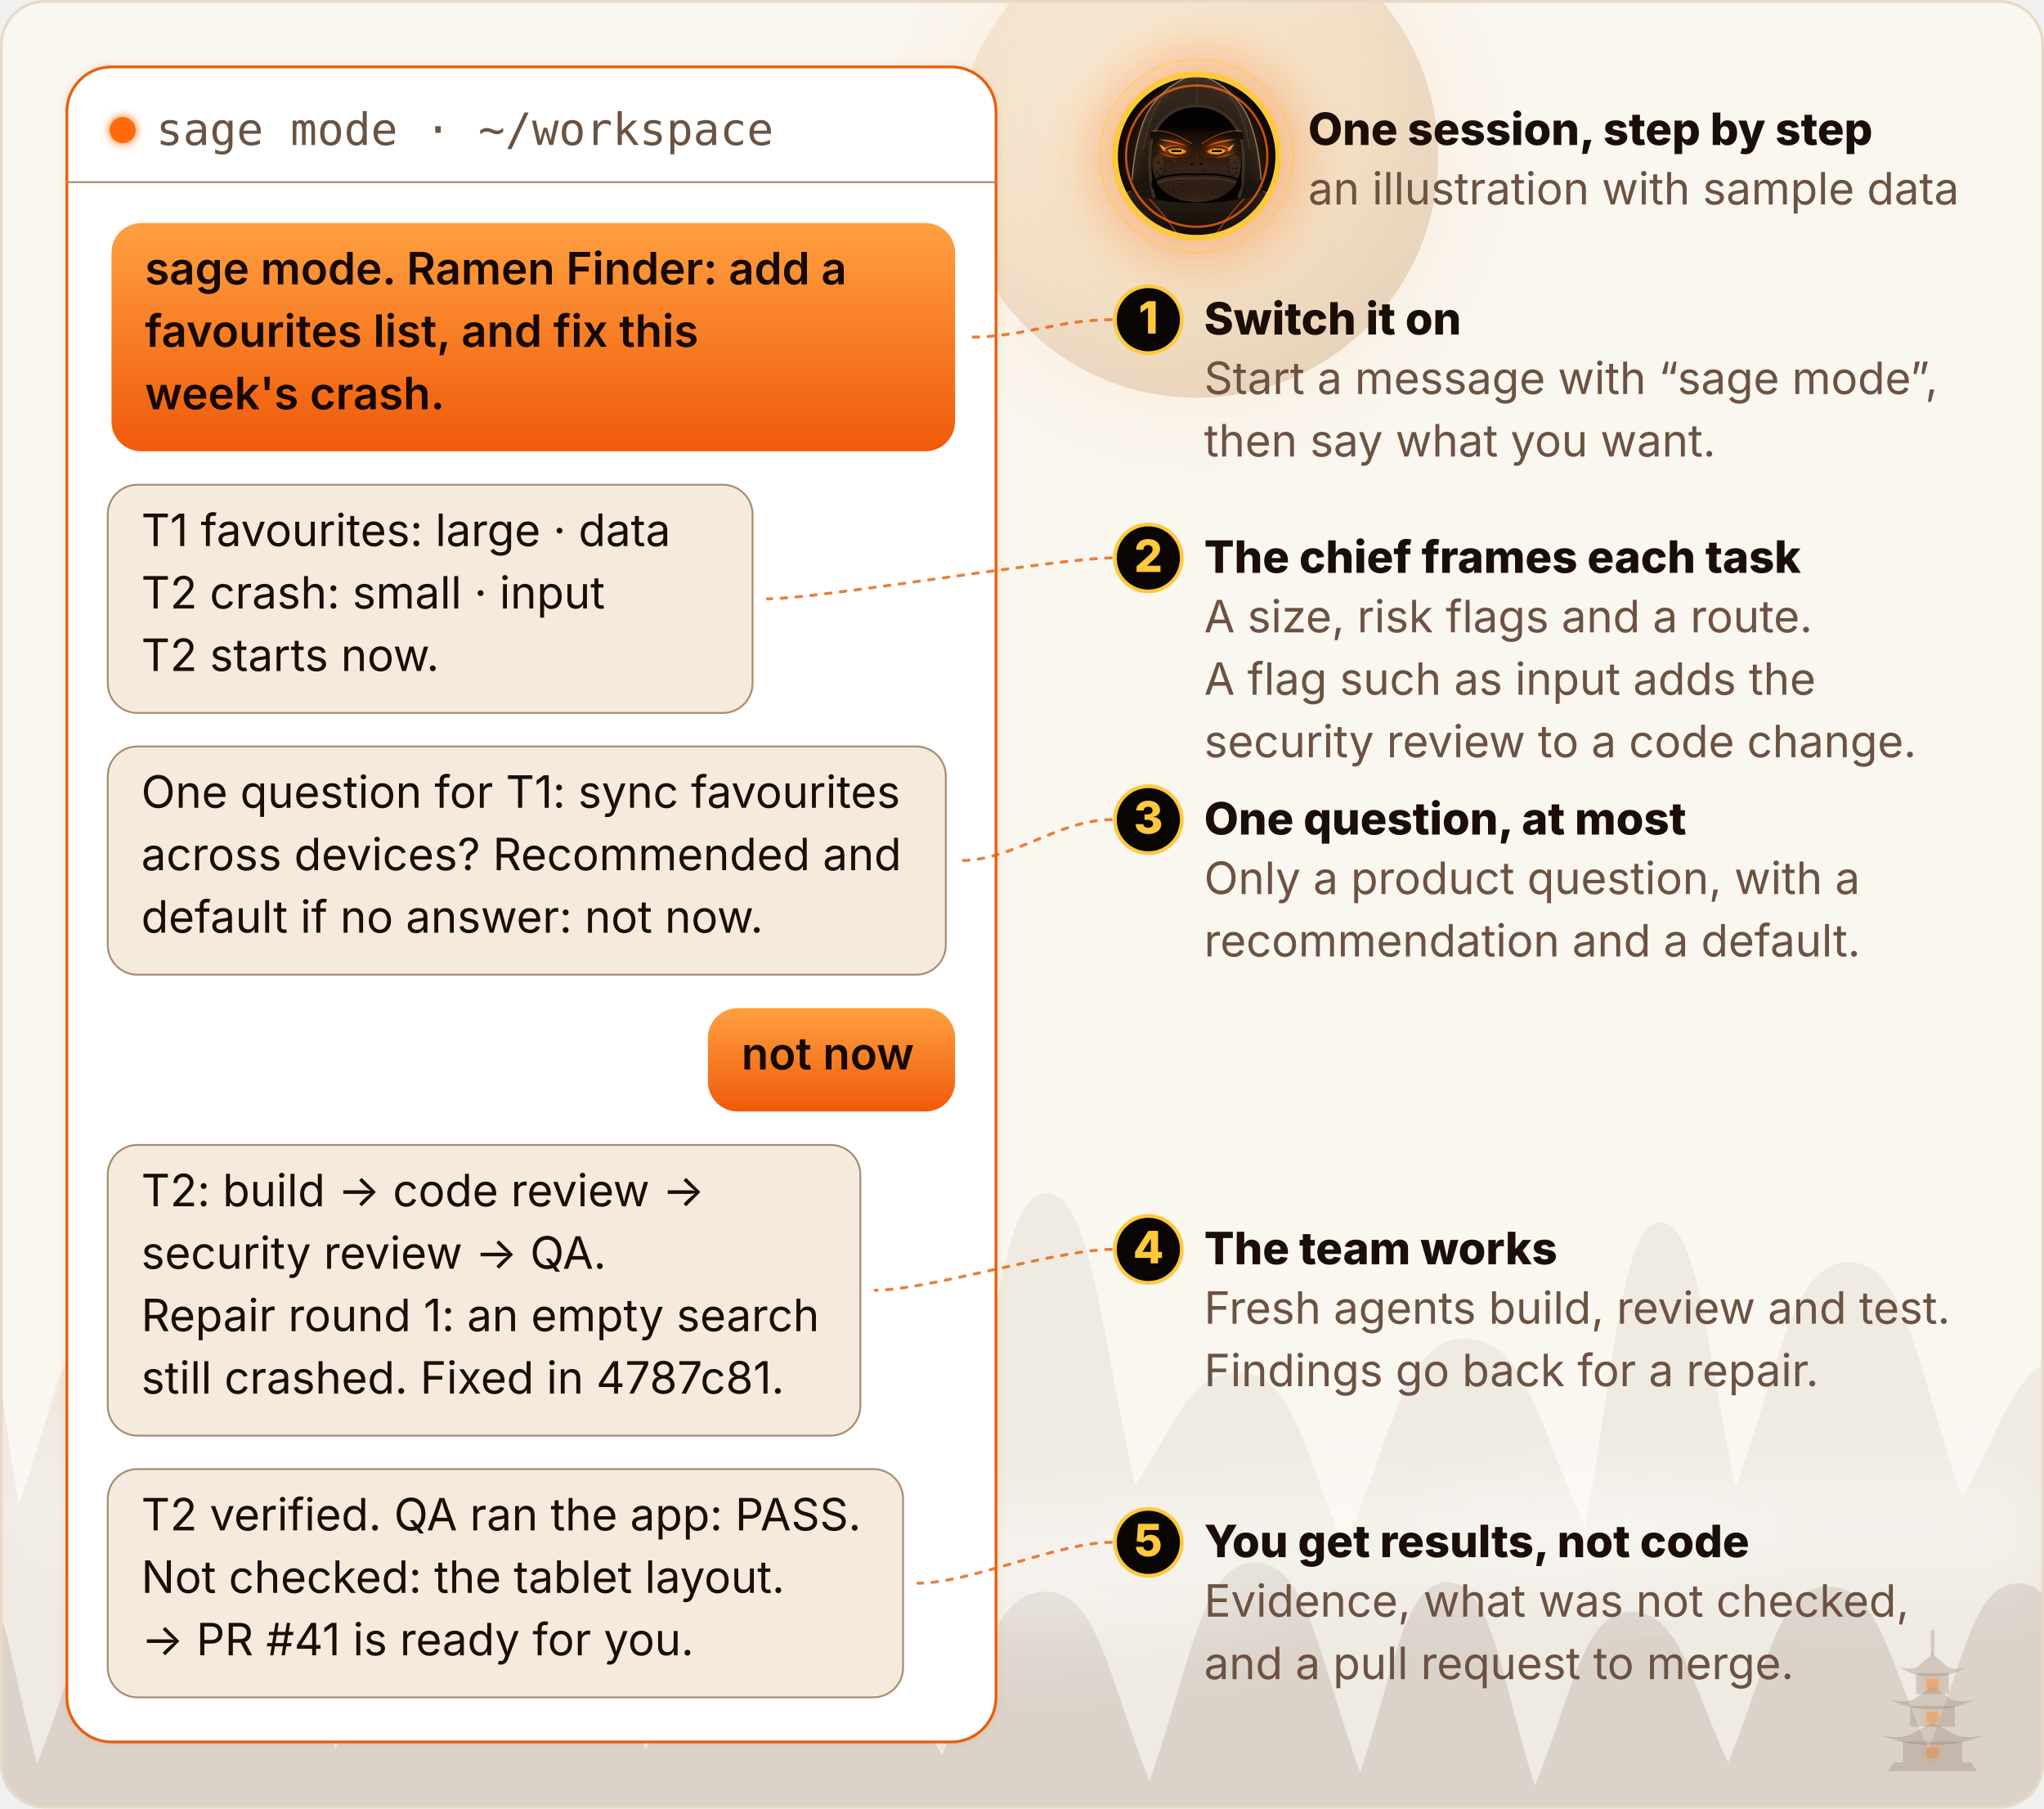
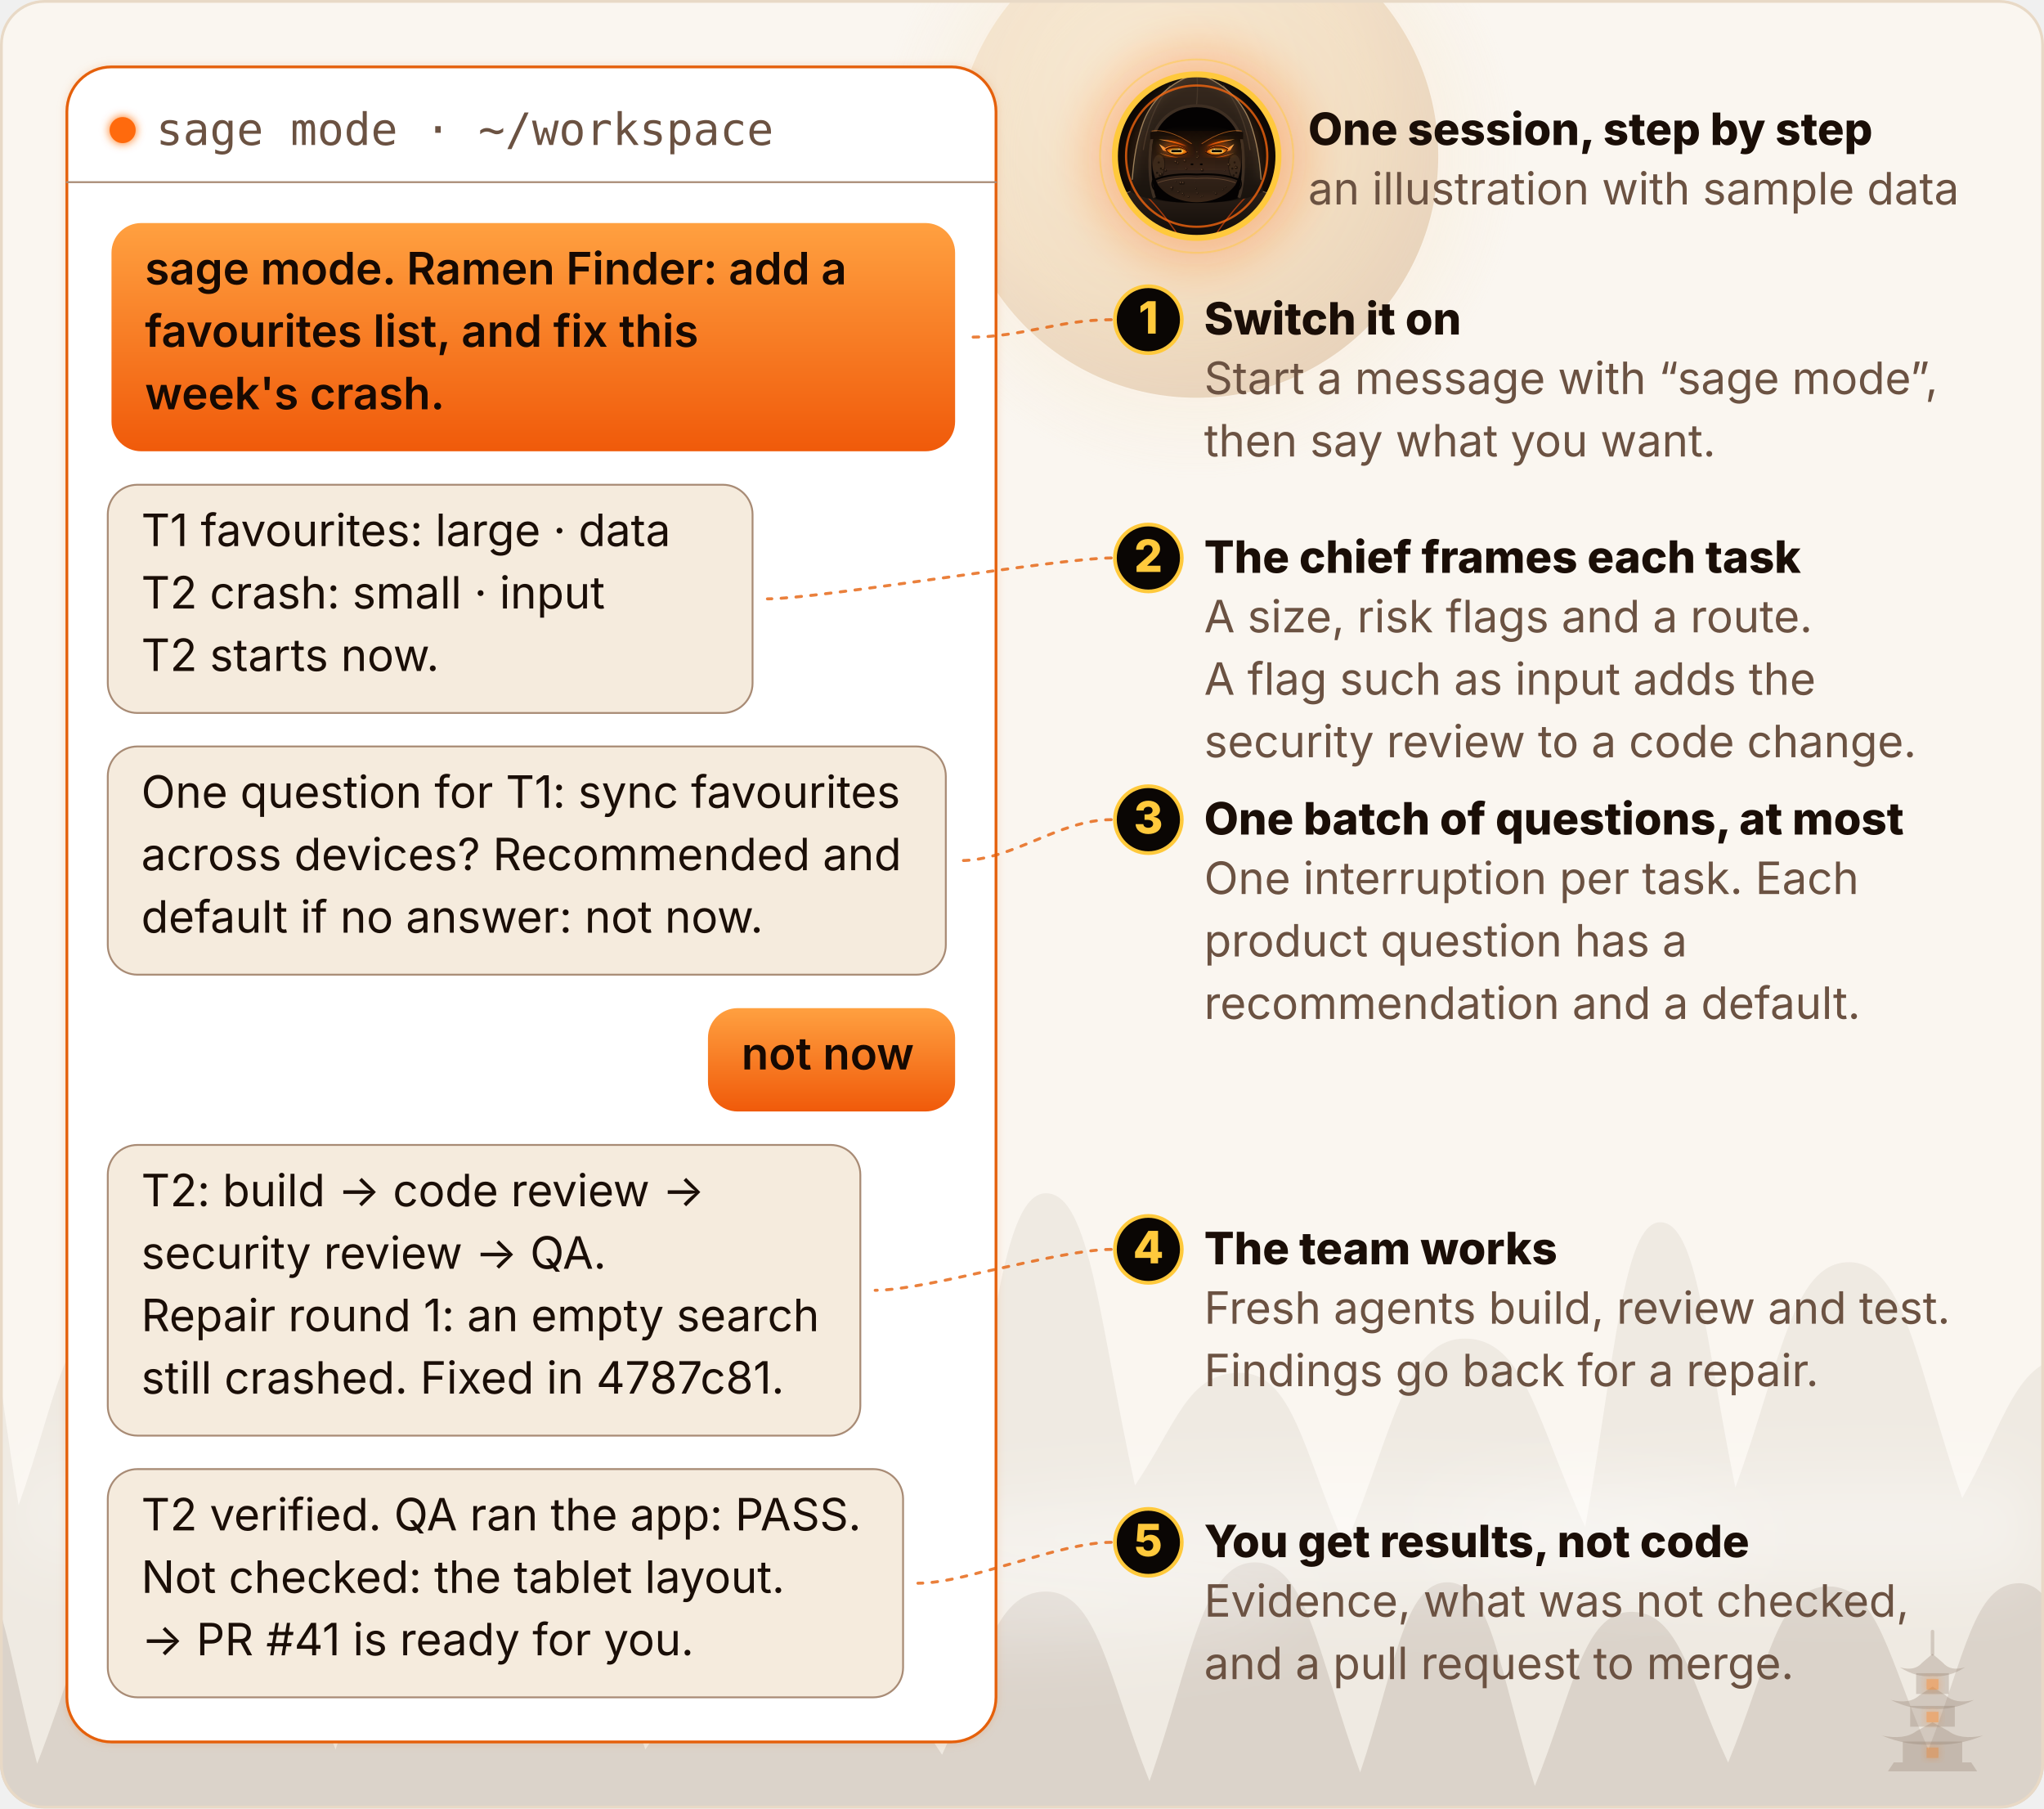
- <svg xmlns="http://www.w3.org/2000/svg" viewBox="0 0 1100 973" width="1100" height="973" role="img" aria-label="Learn sage in 5 minutes: an illustrative sage mode session about a made-up app, Ramen Finder, with numbered notes. You: sage mode. Ramen Finder: add a favourites list, and fix this week's crash. The chief frames T1, favourites, large, with the data flag, and T2, the crash, small, with the input flag, and starts T2. It asks one question for T1: sync favourites across devices? Recommended, and the default if you don't answer: not now. You answer: not now. T2 goes through build, code review, security review and QA; repair round 1 fixes an empty search that still crashed. T2 is verified: QA ran the app and passed. Not checked: the tablet layout. Pull request 41 is ready for you. The notes: 1, switch it on: start a message with sage mode. 2, the chief frames each task. 3, one product question at most. 4, the team works. 5, you get results, not code.">
+ <svg xmlns="http://www.w3.org/2000/svg" viewBox="0 0 1100 973" width="1100" height="973" role="img" aria-label="Learn sage in 5 minutes: an illustrative sage mode session about a made-up app, Ramen Finder, with numbered notes. You: sage mode. Ramen Finder: add a favourites list, and fix this week's crash. The chief frames T1, favourites, large, with the data flag, and T2, the crash, small, with the input flag, and starts T2. It asks one question for T1: sync favourites across devices? Recommended, and the default if you don't answer: not now. You answer: not now. T2 goes through build, code review, security review and QA; repair round 1 fixes an empty search that still crashed. T2 is verified: QA ran the app and passed. Not checked: the tablet layout. Pull request 41 is ready for you. The notes: 1, switch it on: start a message with sage mode. 2, the chief frames each task. 3, one batch of product questions at most, in one interruption per task. 4, the team works. 5, you get results, not code.">
  <style>.pulse{animation:pulse 5s ease-in-out infinite}@keyframes pulse{50%{opacity:.55}}@media (prefers-reduced-motion:reduce){.pulse{animation:none}}</style>
  <defs>
    <linearGradient id="walkthrough-l-sky" x1="0" y1="0" x2="0" y2="1">
      <stop offset="0" stop-color="#080605" />
      <stop offset="0.45" stop-color="#1B120C" />
      <stop offset="0.72" stop-color="#22160E" />
      <stop offset="1" stop-color="#0A0706" />
    </linearGradient>
    <radialGradient id="walkthrough-l-haze">
      <stop offset="0" stop-color="#FF8A2A" stop-opacity="0.6" />
      <stop offset="0.5" stop-color="#FF6A0F" stop-opacity="0.2" />
      <stop offset="1" stop-color="#FF6A0F" stop-opacity="0" />
    </radialGradient>
    <radialGradient id="walkthrough-l-moonglow">
      <stop offset="0.55" stop-color="#F2CD96" stop-opacity="0.5" />
      <stop offset="1" stop-color="#F2CD96" stop-opacity="0" />
    </radialGradient>
    <radialGradient id="walkthrough-l-moon" cx="0.4" cy="0.36" r="0.72">
      <stop offset="0" stop-color="#F8E7C6" />
      <stop offset="0.6" stop-color="#E4BC88" />
      <stop offset="1" stop-color="#B8844F" />
    </radialGradient>
    <radialGradient id="walkthrough-l-iris" cx="0.51" cy="0.52" r="0.56">
      <stop offset="0" stop-color="#FFF4C2" />
      <stop offset="0.16" stop-color="#FFD54A" />
      <stop offset="0.4" stop-color="#FDB022" />
      <stop offset="0.66" stop-color="#EE7A0C" />
      <stop offset="0.86" stop-color="#A83E08" />
      <stop offset="1" stop-color="#4A1803" />
    </radialGradient>
    <linearGradient id="walkthrough-l-lid" x1="0" y1="0.34" x2="0" y2="0.96">
      <stop offset="0" stop-color="#000" stop-opacity="0.85" />
      <stop offset="1" stop-color="#000" stop-opacity="0" />
    </linearGradient>
    <linearGradient id="walkthrough-l-markR" x1="0" y1="0.5" x2="1" y2="0.3">
      <stop offset="0" stop-color="#B83A0A" />
      <stop offset="0.55" stop-color="#FF6A0F" />
      <stop offset="1" stop-color="#FFB050" />
    </linearGradient>
    <linearGradient id="walkthrough-l-markL" x1="1" y1="0.5" x2="0" y2="0.3">
      <stop offset="0" stop-color="#B83A0A" />
      <stop offset="0.55" stop-color="#FF6A0F" />
      <stop offset="1" stop-color="#FFB050" />
    </linearGradient>
    <linearGradient id="walkthrough-l-skin" x1="0" y1="0" x2="0" y2="1">
      <stop offset="0" stop-color="#040202" />
      <stop offset="0.32" stop-color="#1A110B" />
      <stop offset="0.6" stop-color="#33231A" />
      <stop offset="0.86" stop-color="#2C1E14" />
      <stop offset="1" stop-color="#3A2618" />
    </linearGradient>
    <linearGradient id="walkthrough-l-robe" x1="0" y1="0" x2="0" y2="1">
      <stop offset="0" stop-color="#2B2018" />
      <stop offset="1" stop-color="#100B08" />
    </linearGradient>
    <linearGradient id="walkthrough-l-bust" x1="0" y1="0" x2="0" y2="1">
      <stop offset="0" stop-color="#2B2018" />
      <stop offset="1" stop-color="#0A0604" />
    </linearGradient>
    <linearGradient id="walkthrough-l-hood" x1="0" y1="0" x2="0" y2="1">
      <stop offset="0" stop-color="#382A1F" />
      <stop offset="1" stop-color="#18120D" />
    </linearGradient>
    <linearGradient id="walkthrough-l-rock" x1="0" y1="0" x2="0" y2="1">
      <stop offset="0" stop-color="#33271D" />
      <stop offset="1" stop-color="#0D0907" />
    </linearGradient>
    <radialGradient id="walkthrough-l-disc" cx="0.5" cy="0.42" r="0.62">
      <stop offset="0" stop-color="#3B2B1E" />
      <stop offset="1" stop-color="#100B08" />
    </radialGradient>
    <radialGradient id="walkthrough-l-orb" cx="0.4" cy="0.38" r="0.65">
      <stop offset="0" stop-color="#FFF6D0" />
      <stop offset="0.45" stop-color="#FFC93C" />
      <stop offset="1" stop-color="#FF6A0F" />
    </radialGradient>
    <linearGradient id="walkthrough-l-fall" x1="0" y1="0" x2="0" y2="1">
      <stop offset="0" stop-color="#F4E6CC" stop-opacity="0.95" />
      <stop offset="1" stop-color="#F4E6CC" stop-opacity="0" />
    </linearGradient>
    <linearGradient id="walkthrough-l-word" x1="0" y1="0" x2="0" y2="1">
      <stop offset="0.2" stop-color="#FFF8EC" />
      <stop offset="0.5" stop-color="#FFD27A" />
      <stop offset="0.72" stop-color="#FF8A2A" />
      <stop offset="0.9" stop-color="#E2470A" />
    </linearGradient>
    <linearGradient id="walkthrough-l-chief" x1="0" y1="0" x2="0" y2="1">
      <stop offset="0" stop-color="#FFA040" />
      <stop offset="1" stop-color="#F05A0A" />
    </linearGradient>
    <filter id="walkthrough-l-wordglow" x="-10%" y="-20%" width="120%" height="140%">
      <feGaussianBlur in="SourceAlpha" stdDeviation="10" result="b" />
      <feFlood flood-color="#FF6A0F" flood-opacity="0.7" />
      <feComposite in2="b" operator="in" result="g" />
      <feMerge>
        <feMergeNode in="g" />
        <feMergeNode in="SourceGraphic" />
      </feMerge>
    </filter>
    <filter id="walkthrough-l-glow" x="-50%" y="-50%" width="200%" height="200%">
      <feGaussianBlur in="SourceGraphic" stdDeviation="2.6" result="b" />
      <feMerge>
        <feMergeNode in="b" />
        <feMergeNode in="SourceGraphic" />
      </feMerge>
    </filter>
    <filter id="walkthrough-l-blur" x="-50%" y="-50%" width="200%" height="200%">
      <feGaussianBlur stdDeviation="14" />
    </filter>
    <filter id="walkthrough-l-mist" x="-30%" y="-200%" width="160%" height="500%">
      <feGaussianBlur stdDeviation="20" />
    </filter>
    <marker id="walkthrough-l-hot" viewBox="0 0 12 12" refX="10" refY="6" markerWidth="9" markerHeight="9" markerUnits="userSpaceOnUse" orient="auto-start-reverse">
      <path d="M0 0 L12 6 L0 12 L3 6 z" fill="#E5600B" />
    </marker>
    <marker id="walkthrough-l-muted" viewBox="0 0 12 12" refX="10" refY="6" markerWidth="9" markerHeight="9" markerUnits="userSpaceOnUse" orient="auto-start-reverse">
      <path d="M0 0 L12 6 L0 12 L3 6 z" fill="#A88B75" />
    </marker>
    <marker id="walkthrough-l-bad" viewBox="0 0 12 12" refX="10" refY="6" markerWidth="9" markerHeight="9" markerUnits="userSpaceOnUse" orient="auto-start-reverse">
      <path d="M0 0 L12 6 L0 12 L3 6 z" fill="#C7361F" />
    </marker>
    <marker id="walkthrough-l-loop" viewBox="0 0 12 12" refX="10" refY="6" markerWidth="9" markerHeight="9" markerUnits="userSpaceOnUse" orient="auto-start-reverse">
      <path d="M0 0 L12 6 L0 12 L3 6 z" fill="#B4470C" />
    </marker>
    <clipPath id="walkthrough-l-frame">
      <rect width="1100" height="973" rx="24" />
    </clipPath>
  </defs>
  <g clip-path="url(#walkthrough-l-frame)">
    <rect width="1100" height="973" rx="24" fill="#FAF6F0" />
    <circle cx="644" cy="84" r="174.7" fill="url(#walkthrough-l-moonglow)" opacity="0.4" />
    <circle cx="644" cy="84" r="130" fill="url(#walkthrough-l-moon)" opacity="0.3" />
    <path d="M-60 973 L-60 833 C-46 735.2 -42.5 655.2 -25 655.2 C-7.5 655.2 -4 724.8 10 809.9 C29.9 754.3 34.9 708.8 59.7 708.8 C84.6 708.8 89.6 763.5 109.5 830.4 C132.7 760 138.5 702.4 167.5 702.4 C196.6 702.4 202.4 752 225.6 812.6 C240.8 762.4 244.6 721.3 263.6 721.3 C282.6 721.3 286.4 766.7 301.6 822.1 C324.5 757.8 330.2 705.2 358.8 705.2 C387.3 705.2 393.1 749.3 415.9 803.1 C435.8 756 440.7 717.5 465.5 717.5 C490.3 717.5 495.2 767.6 515 828.7 C534.2 726 539 642 562.9 642 C586.9 642 591.6 712.7 610.8 799.2 C633.4 765.9 639 738.6 667.3 738.6 C695.6 738.6 701.2 780.6 723.8 832 C749.7 770.5 756.1 720.2 788.4 720.2 C820.8 720.2 827.2 765.8 853.1 821.5 C869.2 731.4 873.3 657.6 893.5 657.6 C913.7 657.6 917.7 721.9 933.9 800.3 C958.3 733.7 964.4 679.1 995 679.1 C1025.5 679.1 1031.6 736.2 1056 806 C1079.3 764.4 1085.2 730.3 1114.3 730.3 C1143.4 730.3 1149.2 765.8 1172.5 809.2 L1172.5 973 Z" fill="#8C7867" opacity="0.1" />
    <path d="M1016 953 L1064 953 L1060.8 948.2 L1019.2 948.2 Z" fill="#8C7867" opacity="0.3" />
    <path d="M1024 948.2 L1056 948.2 L1056 937 L1024 937 Z" fill="#8C7867" opacity="0.3" />
    <path d="M1012.8 933.8 Q1025 936.2 1031.3 931.4 L1040 926.6 L1048.7 931.4 Q1055 936.2 1067.2 933.8 Q1053.6 939.4 1040 938.6 Q1026.4 939.4 1012.8 933.8 Z" fill="#8C7867" opacity="0.3" />
    <path d="M1036.8 945.8 L1043.2 945.8 L1043.2 940.2 L1036.8 940.2 Z" fill="#FF8A2A" opacity="0.48" filter="url(#walkthrough-l-glow)" />
    <path d="M1028 929 L1052 929 L1052 917.8 L1028 917.8 Z" fill="#8C7867" opacity="0.3" />
    <path d="M1017.6 914.6 Q1027.7 917 1032.8 912.2 L1040 907.4 L1047.2 912.2 Q1052.3 917 1062.4 914.6 Q1051.2 920.2 1040 919.4 Q1028.8 920.2 1017.6 914.6 Z" fill="#8C7867" opacity="0.3" />
    <path d="M1036.8 926.6 L1043.2 926.6 L1043.2 921 L1036.8 921 Z" fill="#FF8A2A" opacity="0.48" filter="url(#walkthrough-l-glow)" />
    <path d="M1031.2 911.4 L1048.8 911.4 L1048.8 900.2 L1031.2 900.2 Z" fill="#8C7867" opacity="0.3" />
    <path d="M1022.4 897 Q1030.3 899.4 1034.4 894.6 L1040 889.8 L1045.6 894.6 Q1049.7 899.4 1057.6 897 Q1048.8 902.6 1040 901.8 Q1031.2 902.6 1022.4 897 Z" fill="#8C7867" opacity="0.3" />
    <path d="M1036.8 909 L1043.2 909 L1043.2 903.4 L1036.8 903.4 Z" fill="#FF8A2A" opacity="0.48" filter="url(#walkthrough-l-glow)" />
    <path d="M1040 889.8 L1040 877.8" fill="none" stroke="#8C7867" stroke-width="1.9" stroke-linecap="round" opacity="0.3" />
    <path d="M-60 973 L-60 973 C-44 899.8 -40 840 -20 840 C0 840 4 889 20 948.9 C52.2 866.1 60.2 798.3 100.3 798.3 C140.5 798.3 148.5 862.6 180.6 941.2 C213.9 845.8 222.3 767.7 264 767.7 C305.6 767.7 314 845.8 347.3 941.2 C379.3 895.9 387.3 858.9 427.2 858.9 C467.1 858.9 475.1 897.2 507 944.1 C529.4 895.8 534.9 856.3 562.8 856.3 C590.7 856.3 596.3 902.2 618.6 958.3 C641.3 893.6 647 840.6 675.3 840.6 C703.7 840.6 709.3 891.5 732 953.6 C750.8 897.4 755.5 851.3 779 851.3 C802.5 851.3 807.2 900.7 826 960.9 C846.8 909.4 852 867.2 878 867.2 C904 867.2 909.2 903.7 930 948.3 C951.5 896.2 956.9 853.5 983.9 853.5 C1010.8 853.5 1016.2 893 1037.8 941.2 C1057.3 892.1 1062.2 851.8 1086.6 851.8 C1111 851.8 1115.9 903.2 1135.5 966 C1157.8 918.8 1163.4 880.2 1191.2 880.2 C1219.1 880.2 1224.7 912.4 1247 951.6 L1247 973 Z" fill="#8C7867" opacity="0.2" />
    <ellipse cx="140" cy="814" rx="264" ry="26" fill="#FFFFFF" opacity="0.3" filter="url(#walkthrough-l-mist)" />
    <ellipse cx="467.7" cy="861.2" rx="233.9" ry="26" fill="#FFFFFF" opacity="0.3" filter="url(#walkthrough-l-mist)" />
    <ellipse cx="706.8" cy="827.7" rx="236.1" ry="26" fill="#FFFFFF" opacity="0.4" filter="url(#walkthrough-l-mist)" />
    <ellipse cx="1008.7" cy="821.7" rx="238.5" ry="26" fill="#FFFFFF" opacity="0.4" filter="url(#walkthrough-l-mist)" />
    <rect x="36" y="36" width="500" height="901.2" rx="24" fill="#E5600B" opacity="0.25" filter="url(#walkthrough-l-glow)" />
    <rect x="36" y="36" width="500" height="901.2" rx="24" fill="#FFFFFF" stroke="#E5600B" stroke-width="1.5" />
    <circle cx="66" cy="70" r="7" fill="#FF6A0F" filter="url(#walkthrough-l-glow)" />
    <text x="84" y="78" font-family="ui-monospace, SFMono-Regular, Menlo, Consolas, monospace" font-size="24" font-weight="400" fill="#6B5242" text-anchor="start">
      <tspan x="84" dy="0">sage mode · ~/workspace</tspan>
    </text>
    <path d="M36 98 L 536 98" fill="none" stroke="#A88B75" stroke-width="1" stroke-linecap="round" />
    <rect x="60" y="120" width="454" height="122.8" rx="16" fill="url(#walkthrough-l-chief)" />
    <text x="78" y="153" font-family="-apple-system, BlinkMacSystemFont, 'Segoe UI', Inter, Helvetica, Arial, sans-serif" font-size="24" font-weight="600" fill="#160902" text-anchor="start">
      <tspan x="78" dy="0">sage mode. Ramen Finder: add a</tspan>
      <tspan x="78" dy="33.6">favourites list, and fix this</tspan>
      <tspan x="78" dy="33.6">week's crash.</tspan>
    </text>
    <rect x="58" y="260.8" width="347" height="122.8" rx="16" fill="#F5EBDD" stroke="#A88B75" stroke-width="1" />
    <text x="76" y="293.8" font-family="-apple-system, BlinkMacSystemFont, 'Segoe UI', Inter, Helvetica, Arial, sans-serif" font-size="24" font-weight="400" fill="#1A0E07" text-anchor="start">
      <tspan x="76" dy="0">T1 favourites: large · data</tspan>
      <tspan x="76" dy="33.6">T2 crash: small · input</tspan>
      <tspan x="76" dy="33.6">T2 starts now.</tspan>
    </text>
    <rect x="58" y="401.6" width="451" height="122.8" rx="16" fill="#F5EBDD" stroke="#A88B75" stroke-width="1" />
    <text x="76" y="434.6" font-family="-apple-system, BlinkMacSystemFont, 'Segoe UI', Inter, Helvetica, Arial, sans-serif" font-size="24" font-weight="400" fill="#1A0E07" text-anchor="start">
      <tspan x="76" dy="0">One question for T1: sync favourites</tspan>
      <tspan x="76" dy="33.6">across devices? Recommended and</tspan>
      <tspan x="76" dy="33.6">default if no answer: not now.</tspan>
    </text>
    <rect x="381" y="542.4" width="133" height="55.6" rx="16" fill="url(#walkthrough-l-chief)" />
    <text x="399" y="575.4" font-family="-apple-system, BlinkMacSystemFont, 'Segoe UI', Inter, Helvetica, Arial, sans-serif" font-size="24" font-weight="600" fill="#160902" text-anchor="start">
      <tspan x="399" dy="0">not now</tspan>
    </text>
    <rect x="58" y="616" width="405" height="156.4" rx="16" fill="#F5EBDD" stroke="#A88B75" stroke-width="1" />
    <text x="76" y="649" font-family="-apple-system, BlinkMacSystemFont, 'Segoe UI', Inter, Helvetica, Arial, sans-serif" font-size="24" font-weight="400" fill="#1A0E07" text-anchor="start">
      <tspan x="76" dy="0">T2: build → code review →</tspan>
      <tspan x="76" dy="33.6">security review → QA.</tspan>
      <tspan x="76" dy="33.6">Repair round 1: an empty search</tspan>
      <tspan x="76" dy="33.6">still crashed. Fixed in 4787c81.</tspan>
    </text>
    <rect x="58" y="790.4" width="428" height="122.8" rx="16" fill="#F5EBDD" stroke="#A88B75" stroke-width="1" />
    <text x="76" y="823.4" font-family="-apple-system, BlinkMacSystemFont, 'Segoe UI', Inter, Helvetica, Arial, sans-serif" font-size="24" font-weight="400" fill="#1A0E07" text-anchor="start">
      <tspan x="76" dy="0">T2 verified. QA ran the app: PASS.</tspan>
      <tspan x="76" dy="33.6">Not checked: the tablet layout.</tspan>
      <tspan x="76" dy="33.6">→ PR #41 is ready for you.</tspan>
    </text>
    <g class="pulse">
      <circle cx="644" cy="84" r="58" fill="#FF6A0F" opacity="0.34" filter="url(#walkthrough-l-blur)" />
    </g>
    <circle cx="644" cy="84" r="52" fill="none" stroke="#FFC93C" stroke-width="1" opacity="0.45" />
    <defs>
      <clipPath id="walkthrough-l-emblem">
        <circle cx="644" cy="84" r="44" />
      </clipPath>
    </defs>
    <circle cx="644" cy="84" r="44" fill="#0A0604" />
    <g clip-path="url(#walkthrough-l-emblem)">
      <g class="pulse">
        <ellipse cx="644" cy="85.1" rx="48.6" ry="37.1" fill="url(#walkthrough-l-haze)" opacity="0.48" />
      </g>
      <path d="M613.4 101.8 C605.1 103.7 596.3 107.8 592.6 119.9 L590.7 135.2 L697.3 135.2 L695.4 119.9 C691.7 107.8 682.9 103.7 674.6 101.8 Z" fill="url(#walkthrough-l-bust)" />
      <path d="M609.3 102.7 C602.8 104.6 595.8 108.8 592.6 120.3" fill="none" stroke="#F2C88C" stroke-width="0.5" opacity="0.45" stroke-linecap="round" />
      <path d="M678.7 102.7 C685.2 104.6 692.2 108.8 695.4 120.3" fill="none" stroke="#F2C88C" stroke-width="0.5" opacity="0.45" stroke-linecap="round" />
      <path d="M616.2 104.6 C622.7 111.1 630.1 119.9 638 132.8" fill="none" stroke="#C2410C" stroke-width="0.7" opacity="0.8" stroke-linecap="round" />
      <path d="M671.8 104.6 C665.3 111.1 657.9 119.9 650 132.8" fill="none" stroke="#C2410C" stroke-width="0.7" opacity="0.8" stroke-linecap="round" />
      <path d="M644 39.3 C650 41.6 665.8 47.6 672.7 65.7 C676.9 76.3 678.3 89.8 679.7 103.2 C672.3 107.4 660.2 109.2 644 109.2 C627.8 109.2 615.7 107.4 608.3 103.2 C609.7 89.8 611.1 76.3 615.3 65.7 C622.2 47.6 638 41.6 644 39.3 Z" fill="url(#walkthrough-l-hood)" />
      <path d="M629.6 46.2 C622.7 54.6 617.6 66.1 615.3 80.5" fill="none" stroke="#4A392B" stroke-width="0.6" opacity="0.8" stroke-linecap="round" />
      <path d="M658.4 46.2 C665.3 54.6 670.4 66.1 672.7 80.5" fill="none" stroke="#4A392B" stroke-width="0.6" opacity="0.8" stroke-linecap="round" />
      <path d="M644 39.3 C644.7 45.3 644.5 50.9 644 56" fill="none" stroke="#4A392B" stroke-width="0.6" stroke-linecap="round" opacity="0.8" />
      <path d="M609.3 96.7 C610.2 85.1 611.6 75.9 615.3 65.7 C622.2 47.6 638 41.6 644 39.3 C650 41.6 665.8 47.6 672.7 65.7 C676.4 75.9 677.8 85.1 678.7 96.7" fill="none" stroke="#F2C88C" stroke-width="0.6" opacity="0.6" filter="url(#walkthrough-l-glow)" />
      <path d="M644 56.9 C657.4 56.9 666.7 66.1 668.5 77.7 C669.9 88.4 669 100 666.7 106.4 C660.2 110.1 627.8 110.1 621.3 106.4 C619 100 618.1 88.4 619.5 77.7 C621.3 66.1 630.6 56.9 644 56.9 Z" fill="#040202" />
      <path d="M621.3 106.4 C619 100 618.1 88.4 619.5 77.7 C621.3 66.1 630.6 56.9 644 56.9 C657.4 56.9 666.7 66.1 668.5 77.7 C669.9 88.4 669 100 666.7 106.4" fill="none" stroke="#3E2F23" stroke-width="1.6" />
      <path d="M620.8 74 C619 82.8 619.5 92.5 623.2 99.5 C628.3 106.4 637.1 108.8 644 108.8 C650.9 108.8 659.7 106.4 664.8 99.5 C668.5 92.5 669 82.8 667.2 74 C662.5 65.2 625.5 65.2 620.8 74 Z" fill="url(#walkthrough-l-skin)" />
      <ellipse cx="623.6" cy="89.3" rx="3.2" ry="6" fill="#3A291C" opacity="0.85" />
      <path d="M626.4 84.2 C627.3 88.4 626.9 93 625 95.3" fill="none" stroke="#120C08" stroke-width="0.4" stroke-linecap="round" opacity="0.7" />
      <circle cx="623.6" cy="87.4" r="0.6" fill="#1D130C" />
      <circle cx="624.8" cy="90.7" r="0.6" fill="#1D130C" />
      <circle cx="622.7" cy="93" r="0.6" fill="#1D130C" />
      <circle cx="624.1" cy="94.4" r="0.6" fill="#1D130C" />
      <ellipse cx="664.4" cy="89.3" rx="3.2" ry="6" fill="#3A291C" opacity="0.85" />
      <path d="M661.6 84.2 C660.7 88.4 661.1 93 663 95.3" fill="none" stroke="#120C08" stroke-width="0.4" stroke-linecap="round" opacity="0.7" />
      <circle cx="664.4" cy="87.4" r="0.6" fill="#1D130C" />
      <circle cx="663.2" cy="90.7" r="0.6" fill="#1D130C" />
      <circle cx="665.3" cy="93" r="0.6" fill="#1D130C" />
      <circle cx="663.9" cy="94.4" r="0.6" fill="#1D130C" />
      <circle cx="633.9" cy="87.6" r="0.8" fill="#1D130C" opacity="0.85" />
      <circle cx="633.6" cy="87.3" r="0.4" fill="#9A7050" opacity="0.5" />
      <circle cx="627.4" cy="91.8" r="0.7" fill="#1D130C" opacity="0.85" />
      <circle cx="627.1" cy="91.5" r="0.3" fill="#9A7050" opacity="0.5" />
      <circle cx="659.1" cy="91.8" r="0.4" fill="#1D130C" opacity="0.85" />
      <circle cx="659" cy="91.7" r="0.2" fill="#9A7050" opacity="0.5" />
      <circle cx="630.9" cy="101" r="0.7" fill="#1D130C" opacity="0.85" />
      <circle cx="630.7" cy="100.7" r="0.3" fill="#9A7050" opacity="0.5" />
      <circle cx="635.1" cy="102.5" r="0.4" fill="#1D130C" opacity="0.85" />
      <circle cx="635" cy="102.4" r="0.2" fill="#9A7050" opacity="0.5" />
      <circle cx="645" cy="84.4" r="0.7" fill="#1D130C" opacity="0.85" />
      <circle cx="644.8" cy="84.1" r="0.3" fill="#9A7050" opacity="0.5" />
      <circle cx="665.3" cy="90.2" r="0.9" fill="#1D130C" opacity="0.85" />
      <circle cx="665" cy="89.9" r="0.4" fill="#9A7050" opacity="0.5" />
      <circle cx="664.8" cy="89.3" r="0.5" fill="#1D130C" opacity="0.85" />
      <circle cx="664.7" cy="89.2" r="0.2" fill="#9A7050" opacity="0.5" />
      <circle cx="632.7" cy="97.9" r="0.4" fill="#1D130C" opacity="0.85" />
      <circle cx="632.5" cy="97.7" r="0.2" fill="#9A7050" opacity="0.5" />
      <circle cx="644.4" cy="104" r="0.6" fill="#1D130C" opacity="0.85" />
      <circle cx="644.2" cy="103.8" r="0.3" fill="#9A7050" opacity="0.5" />
      <circle cx="625.9" cy="91" r="0.7" fill="#1D130C" opacity="0.85" />
      <circle cx="625.7" cy="90.7" r="0.3" fill="#9A7050" opacity="0.5" />
      <circle cx="646.3" cy="105.9" r="0.4" fill="#1D130C" opacity="0.85" />
      <circle cx="646.2" cy="105.7" r="0.2" fill="#9A7050" opacity="0.5" />
      <circle cx="647" cy="91.5" r="0.9" fill="#1D130C" opacity="0.85" />
      <circle cx="646.7" cy="91.2" r="0.4" fill="#9A7050" opacity="0.5" />
      <circle cx="647.2" cy="105.5" r="0.4" fill="#1D130C" opacity="0.85" />
      <circle cx="647.1" cy="105.3" r="0.2" fill="#9A7050" opacity="0.5" />
      <circle cx="634.2" cy="103.3" r="0.6" fill="#1D130C" opacity="0.85" />
      <circle cx="634" cy="103.1" r="0.3" fill="#9A7050" opacity="0.5" />
      <circle cx="661.3" cy="88.7" r="0.8" fill="#1D130C" opacity="0.85" />
      <circle cx="661" cy="88.4" r="0.4" fill="#9A7050" opacity="0.5" />
      <circle cx="636.6" cy="104.2" r="0.6" fill="#1D130C" opacity="0.85" />
      <circle cx="636.4" cy="104" r="0.3" fill="#9A7050" opacity="0.5" />
      <circle cx="635.5" cy="98.5" r="1" fill="#1D130C" opacity="0.85" />
      <circle cx="635.2" cy="98.1" r="0.4" fill="#9A7050" opacity="0.5" />
      <circle cx="643.7" cy="101.5" r="0.5" fill="#1D130C" opacity="0.85" />
      <circle cx="643.5" cy="101.4" r="0.2" fill="#9A7050" opacity="0.5" />
      <circle cx="644.4" cy="84.9" r="0.8" fill="#1D130C" opacity="0.85" />
      <circle cx="644.2" cy="84.7" r="0.3" fill="#9A7050" opacity="0.5" />
      <circle cx="630.7" cy="101.9" r="0.6" fill="#1D130C" opacity="0.85" />
      <circle cx="630.6" cy="101.7" r="0.3" fill="#9A7050" opacity="0.5" />
      <circle cx="659.5" cy="100.7" r="0.5" fill="#1D130C" opacity="0.85" />
      <circle cx="659.3" cy="100.6" r="0.2" fill="#9A7050" opacity="0.5" />
      <circle cx="633.9" cy="88" r="0.5" fill="#1D130C" opacity="0.85" />
      <circle cx="633.8" cy="87.8" r="0.2" fill="#9A7050" opacity="0.5" />
      <circle cx="643.4" cy="97.8" r="0.4" fill="#1D130C" opacity="0.85" />
      <circle cx="643.3" cy="97.7" r="0.2" fill="#9A7050" opacity="0.5" />
      <circle cx="624.8" cy="94" r="1" fill="#1D130C" opacity="0.85" />
      <circle cx="624.5" cy="93.6" r="0.4" fill="#9A7050" opacity="0.5" />
      <circle cx="654.4" cy="104.2" r="0.7" fill="#1D130C" opacity="0.85" />
      <circle cx="654.2" cy="103.9" r="0.3" fill="#9A7050" opacity="0.5" />
      <circle cx="637.7" cy="86.6" r="0.9" fill="#1D130C" opacity="0.85" />
      <circle cx="637.4" cy="86.3" r="0.4" fill="#9A7050" opacity="0.5" />
      <circle cx="636.8" cy="98.5" r="0.9" fill="#1D130C" opacity="0.85" />
      <circle cx="636.5" cy="98.2" r="0.4" fill="#9A7050" opacity="0.5" />
      <circle cx="658.3" cy="101.9" r="0.5" fill="#1D130C" opacity="0.85" />
      <circle cx="658.1" cy="101.8" r="0.2" fill="#9A7050" opacity="0.5" />
      <circle cx="630.6" cy="101.2" r="0.8" fill="#1D130C" opacity="0.85" />
      <circle cx="630.3" cy="100.9" r="0.4" fill="#9A7050" opacity="0.5" />
      <circle cx="638.4" cy="90.8" r="0.7" fill="#1D130C" opacity="0.85" />
      <circle cx="638.2" cy="90.6" r="0.3" fill="#9A7050" opacity="0.5" />
      <circle cx="653.1" cy="103.6" r="0.4" fill="#1D130C" opacity="0.85" />
      <circle cx="653" cy="103.4" r="0.2" fill="#9A7050" opacity="0.5" />
      <circle cx="644.3" cy="81.9" r="0.7" fill="#1D130C" opacity="0.85" />
      <circle cx="644.1" cy="81.7" r="0.3" fill="#9A7050" opacity="0.5" />
      <circle cx="632.8" cy="87.1" r="0.9" fill="#1D130C" opacity="0.85" />
      <circle cx="632.5" cy="86.8" r="0.4" fill="#9A7050" opacity="0.5" />
      <circle cx="639.6" cy="105.9" r="0.6" fill="#1D130C" opacity="0.85" />
      <circle cx="639.4" cy="105.7" r="0.3" fill="#9A7050" opacity="0.5" />
      <circle cx="637" cy="105" r="0.5" fill="#1D130C" opacity="0.85" />
      <circle cx="636.8" cy="104.8" r="0.2" fill="#9A7050" opacity="0.5" />
      <path d="M619 71.2 C624.5 69.8 632.9 72.2 642.6 78.6 C634.7 75.9 626.4 74.5 619 74.9 Z" fill="#120B07" />
      <path d="M669 71.2 C663.5 69.8 655.1 72.2 645.4 78.6 C653.3 75.9 661.6 74.5 669 74.9 Z" fill="#120B07" />
      <path d="M619.9 70.5 C625.5 69.6 632.9 71.7 641.2 77.3" fill="none" stroke="#FF8A2A" stroke-width="0.4" opacity="0.6" stroke-linecap="round" />
      <path d="M668.1 70.5 C662.5 69.6 655.1 71.7 646.8 77.3" fill="none" stroke="#FF8A2A" stroke-width="0.4" opacity="0.6" stroke-linecap="round" />
      <g class="pulse">
        <ellipse cx="632.4" cy="81" rx="10.7" ry="5.1" fill="#FF6A0F" opacity="0.45" filter="url(#walkthrough-l-blur)" />
        <ellipse cx="655.6" cy="81" rx="10.7" ry="5.1" fill="#FF6A0F" opacity="0.45" filter="url(#walkthrough-l-blur)" />
      </g>
      <defs>
        <clipPath id="walkthrough-l-eye1">
          <path d="M639.2 81.9 C637.4 79.3 631.7 77.6 627.3 80.3 C628.7 83.4 635.1 84.8 639.2 81.9 Z" />
        </clipPath>
      </defs>
      <path d="M638.7 78.7 C635.5 76.7 630 75.3 623.5 75 C629.2 76.1 633.9 77.4 638.7 78.7 Z" fill="url(#walkthrough-l-markL)" filter="url(#walkthrough-l-glow)" />
      <path d="M639.5 81.7 C637.6 78.6 631.7 76.7 626.9 79.4 L623.8 77.5 L625.9 80.9 C630.9 82.6 635.7 82.6 639.2 81.9 Z" fill="url(#walkthrough-l-markL)" filter="url(#walkthrough-l-glow)" />
      <path d="M634.2 84.7 C630.5 84.9 626.9 83.7 623.7 82.1 C626.5 83.3 630 84.1 634.2 84.7 Z" fill="url(#walkthrough-l-markL)" filter="url(#walkthrough-l-glow)" />
      <path d="M639.2 81.9 C637.4 79.3 631.7 77.6 627.3 80.3 C628.7 83.4 635.1 84.8 639.2 81.9 Z" fill="url(#walkthrough-l-iris)" />
      <g clip-path="url(#walkthrough-l-eye1)">
        <path d="M631.8 81.4 L628 81.5 M631.9 81.5 L628.3 82.4 M632 81.7 L628.8 83.2 M632.2 81.8 L629.7 83.9 M632.5 81.9 L630.8 84.5 M632.9 82 L632.1 84.8 M633.2 82 L633.4 84.9 M633.6 82 L634.7 84.7 M633.9 81.9 L635.9 84.3 M634.1 81.8 L636.9 83.7 M634.3 81.6 L637.7 82.9 M634.4 81.5 L638.1 82.1 M634.5 81.3 L638.3 81.1 M634.4 81.1 L638 80.2 M634.3 80.9 L637.4 79.4 M634 80.8 L636.6 78.7 M633.8 80.7 L635.5 78.2 M633.4 80.6 L634.2 77.9 M633.1 80.6 L632.9 77.8 M632.7 80.6 L631.6 77.9 M632.4 80.7 L630.4 78.3 M632.2 80.8 L629.3 78.9 M631.9 81 L628.6 79.7 M631.8 81.2 L628.1 80.6" fill="none" stroke="#7A3203" stroke-width="0.1" opacity="0.3" />
        <g class="pulse">
          <rect x="629.8" y="80.3" width="6.8" height="2.1" rx="1.1" fill="#FFF1A8" opacity="0.5" />
        </g>
        <rect x="630.3" y="80.7" width="5.7" height="1.2" rx="0.6" fill="#050302" />
        <rect x="626.6" y="77.1" width="13" height="3.9" rx="0" fill="url(#walkthrough-l-lid)" />
      </g>
      <path d="M639.2 81.9 C637.4 79.3 631.7 77.6 627.3 80.3 C628.7 83.4 635.1 84.8 639.2 81.9 Z" fill="none" stroke="#050302" stroke-width="0.3" />
      <path d="M639 81.1 C637.1 78.6 631.7 76.8 627 79.4" fill="none" stroke="#050302" stroke-width="0.2" stroke-linecap="round" />
      <ellipse cx="634.5" cy="80.2" rx="0.4" ry="0.2" fill="#FFFFFF" opacity="0.92" />
      <circle cx="633.6" cy="79.9" r="0.1" fill="#FFFFFF" opacity="0.8" />
      <defs>
        <clipPath id="walkthrough-l-eye2">
          <path d="M648.8 81.9 C650.6 79.3 656.3 77.6 660.7 80.3 C659.3 83.4 652.9 84.8 648.8 81.9 Z" />
        </clipPath>
      </defs>
      <path d="M649.3 78.7 C652.5 76.7 658 75.3 664.5 75 C658.8 76.1 654.1 77.4 649.3 78.7 Z" fill="url(#walkthrough-l-markR)" filter="url(#walkthrough-l-glow)" />
      <path d="M648.5 81.7 C650.4 78.6 656.3 76.7 661.1 79.4 L664.2 77.5 L662.1 80.9 C657.1 82.6 652.3 82.6 648.8 81.9 Z" fill="url(#walkthrough-l-markR)" filter="url(#walkthrough-l-glow)" />
      <path d="M653.8 84.7 C657.5 84.9 661.1 83.7 664.3 82.1 C661.5 83.3 658 84.1 653.8 84.7 Z" fill="url(#walkthrough-l-markR)" filter="url(#walkthrough-l-glow)" />
      <path d="M648.8 81.9 C650.6 79.3 656.3 77.6 660.7 80.3 C659.3 83.4 652.9 84.8 648.8 81.9 Z" fill="url(#walkthrough-l-iris)" />
      <g clip-path="url(#walkthrough-l-eye2)">
        <path d="M656.2 81.4 L660 81.5 M656.1 81.5 L659.7 82.4 M656 81.7 L659.2 83.2 M655.8 81.8 L658.3 83.9 M655.5 81.9 L657.2 84.5 M655.1 82 L655.9 84.8 M654.8 82 L654.6 84.9 M654.4 82 L653.3 84.7 M654.1 81.9 L652.1 84.3 M653.9 81.8 L651.1 83.7 M653.7 81.6 L650.3 82.9 M653.6 81.5 L649.9 82.1 M653.5 81.3 L649.7 81.1 M653.6 81.1 L650 80.2 M653.7 80.9 L650.6 79.4 M654 80.8 L651.4 78.7 M654.2 80.7 L652.5 78.2 M654.6 80.6 L653.8 77.9 M654.9 80.6 L655.1 77.8 M655.3 80.6 L656.4 77.9 M655.6 80.7 L657.6 78.3 M655.8 80.8 L658.7 78.9 M656.1 81 L659.4 79.7 M656.2 81.2 L659.9 80.6" fill="none" stroke="#7A3203" stroke-width="0.1" opacity="0.3" />
        <g class="pulse">
          <rect x="651.5" y="80.3" width="6.8" height="2.1" rx="1.1" fill="#FFF1A8" opacity="0.5" />
        </g>
        <rect x="652" y="80.7" width="5.7" height="1.2" rx="0.6" fill="#050302" />
        <rect x="648.4" y="77.1" width="13" height="3.9" rx="0" fill="url(#walkthrough-l-lid)" />
      </g>
      <path d="M648.8 81.9 C650.6 79.3 656.3 77.6 660.7 80.3 C659.3 83.4 652.9 84.8 648.8 81.9 Z" fill="none" stroke="#050302" stroke-width="0.3" />
      <path d="M649 81.1 C650.9 78.6 656.3 76.8 661 79.4" fill="none" stroke="#050302" stroke-width="0.2" stroke-linecap="round" />
      <ellipse cx="653.5" cy="80.2" rx="0.4" ry="0.2" fill="#FFFFFF" opacity="0.92" />
      <circle cx="654.4" cy="79.9" r="0.1" fill="#FFFFFF" opacity="0.8" />
      <ellipse cx="641.5" cy="88.4" rx="0.8" ry="0.5" fill="#070403" />
      <ellipse cx="646.5" cy="88.4" rx="0.8" ry="0.5" fill="#070403" />
      <path d="M623.2 98.3 C629.2 96 636.6 95.6 644 96 C651.4 95.6 658.8 96 664.8 98.3" fill="none" stroke="#8A6242" stroke-width="0.4" stroke-linecap="round" opacity="0.55" />
      <path d="M620.4 97.2 C627.3 93.9 636.1 93.5 644 93.9 C651.9 93.5 660.7 93.9 667.6 97.2" fill="none" stroke="#050302" stroke-width="1" stroke-linecap="round" />
      <path d="M620.4 97.2 C619.7 98.6 619.9 100.4 621.1 102" fill="none" stroke="#050302" stroke-width="0.7" stroke-linecap="round" />
      <path d="M667.6 97.2 C668.3 98.6 668.1 100.4 666.9 102" fill="none" stroke="#050302" stroke-width="0.7" stroke-linecap="round" />
    </g>
    <circle cx="644" cy="84" r="44" fill="none" stroke="#FFC93C" stroke-width="3.2" />
    <circle cx="644" cy="84" r="38" fill="none" stroke="#FF6A0F" stroke-width="1.2" opacity="0.75" />
    <text x="704" y="78" font-family="-apple-system, BlinkMacSystemFont, 'Segoe UI', Inter, Helvetica, Arial, sans-serif" font-size="24" font-weight="800" fill="#1A0E07" text-anchor="start">
      <tspan x="704" dy="0">One session, step by step</tspan>
    </text>
    <text x="704" y="110" font-family="-apple-system, BlinkMacSystemFont, 'Segoe UI', Inter, Helvetica, Arial, sans-serif" font-size="24" font-weight="400" fill="#6B5242" text-anchor="start">
      <tspan x="704" dy="0">an illustration with sample data</tspan>
    </text>
    <path d="M598 172 C 570 172, 550 181.4, 522 181.4" fill="none" stroke="#E5600B" stroke-width="1.6" stroke-dasharray="3 5" stroke-linecap="round" opacity="0.8" />
    <circle cx="618" cy="172" r="18" fill="#0A0604" stroke="#FFC93C" stroke-width="2" />
    <text x="618" y="179.5" font-family="-apple-system, BlinkMacSystemFont, 'Segoe UI', Inter, Helvetica, Arial, sans-serif" font-size="24" font-weight="800" fill="#FFC93C" text-anchor="middle">
      <tspan x="618" dy="0">1</tspan>
    </text>
    <text x="648" y="180" font-family="-apple-system, BlinkMacSystemFont, 'Segoe UI', Inter, Helvetica, Arial, sans-serif" font-size="24" font-weight="800" fill="#1A0E07" text-anchor="start">
      <tspan x="648" dy="0">Switch it on</tspan>
    </text>
    <text x="648" y="212" font-family="-apple-system, BlinkMacSystemFont, 'Segoe UI', Inter, Helvetica, Arial, sans-serif" font-size="24" font-weight="400" fill="#6B5242" text-anchor="start">
      <tspan x="648" dy="0">Start a message with “sage mode”,</tspan>
      <tspan x="648" dy="33.6">then say what you want.</tspan>
    </text>
    <path d="M598 300.2 C 570 300.2, 441 322.2, 413 322.2" fill="none" stroke="#E5600B" stroke-width="1.6" stroke-dasharray="3 5" stroke-linecap="round" opacity="0.8" />
    <circle cx="618" cy="300.2" r="18" fill="#0A0604" stroke="#FFC93C" stroke-width="2" />
    <text x="618" y="307.7" font-family="-apple-system, BlinkMacSystemFont, 'Segoe UI', Inter, Helvetica, Arial, sans-serif" font-size="24" font-weight="800" fill="#FFC93C" text-anchor="middle">
      <tspan x="618" dy="0">2</tspan>
    </text>
    <text x="648" y="308.2" font-family="-apple-system, BlinkMacSystemFont, 'Segoe UI', Inter, Helvetica, Arial, sans-serif" font-size="24" font-weight="800" fill="#1A0E07" text-anchor="start">
      <tspan x="648" dy="0">The chief frames each task</tspan>
    </text>
    <text x="648" y="340.2" font-family="-apple-system, BlinkMacSystemFont, 'Segoe UI', Inter, Helvetica, Arial, sans-serif" font-size="24" font-weight="400" fill="#6B5242" text-anchor="start">
      <tspan x="648" dy="0">A size, risk flags and a route.</tspan>
      <tspan x="648" dy="33.6">A flag such as input adds the</tspan>
      <tspan x="648" dy="33.6">security review to a code change.</tspan>
    </text>
    <path d="M598 441 C 570 441, 545 463, 517 463" fill="none" stroke="#E5600B" stroke-width="1.6" stroke-dasharray="3 5" stroke-linecap="round" opacity="0.8" />
    <circle cx="618" cy="441" r="18" fill="#0A0604" stroke="#FFC93C" stroke-width="2" />
    <text x="618" y="448.5" font-family="-apple-system, BlinkMacSystemFont, 'Segoe UI', Inter, Helvetica, Arial, sans-serif" font-size="24" font-weight="800" fill="#FFC93C" text-anchor="middle">
      <tspan x="618" dy="0">3</tspan>
    </text>
    <text x="648" y="449" font-family="-apple-system, BlinkMacSystemFont, 'Segoe UI', Inter, Helvetica, Arial, sans-serif" font-size="24" font-weight="800" fill="#1A0E07" text-anchor="start">
-       <tspan x="648" dy="0">One question, at most</tspan>
+       <tspan x="648" dy="0">One batch of questions, at most</tspan>
    </text>
    <text x="648" y="481" font-family="-apple-system, BlinkMacSystemFont, 'Segoe UI', Inter, Helvetica, Arial, sans-serif" font-size="24" font-weight="400" fill="#6B5242" text-anchor="start">
-       <tspan x="648" dy="0">Only a product question, with a</tspan>
+       <tspan x="648" dy="0">One interruption per task. Each</tspan>
+       <tspan x="648" dy="33.6">product question has a</tspan>
      <tspan x="648" dy="33.6">recommendation and a default.</tspan>
    </text>
    <path d="M598 672.2 C 570 672.2, 499 694.2, 471 694.2" fill="none" stroke="#E5600B" stroke-width="1.6" stroke-dasharray="3 5" stroke-linecap="round" opacity="0.8" />
    <circle cx="618" cy="672.2" r="18" fill="#0A0604" stroke="#FFC93C" stroke-width="2" />
    <text x="618" y="679.7" font-family="-apple-system, BlinkMacSystemFont, 'Segoe UI', Inter, Helvetica, Arial, sans-serif" font-size="24" font-weight="800" fill="#FFC93C" text-anchor="middle">
      <tspan x="618" dy="0">4</tspan>
    </text>
    <text x="648" y="680.2" font-family="-apple-system, BlinkMacSystemFont, 'Segoe UI', Inter, Helvetica, Arial, sans-serif" font-size="24" font-weight="800" fill="#1A0E07" text-anchor="start">
      <tspan x="648" dy="0">The team works</tspan>
    </text>
    <text x="648" y="712.2" font-family="-apple-system, BlinkMacSystemFont, 'Segoe UI', Inter, Helvetica, Arial, sans-serif" font-size="24" font-weight="400" fill="#6B5242" text-anchor="start">
      <tspan x="648" dy="0">Fresh agents build, review and test.</tspan>
      <tspan x="648" dy="33.6">Findings go back for a repair.</tspan>
    </text>
    <path d="M598 829.8 C 570 829.8, 522 851.8, 494 851.8" fill="none" stroke="#E5600B" stroke-width="1.6" stroke-dasharray="3 5" stroke-linecap="round" opacity="0.8" />
    <circle cx="618" cy="829.8" r="18" fill="#0A0604" stroke="#FFC93C" stroke-width="2" />
    <text x="618" y="837.3" font-family="-apple-system, BlinkMacSystemFont, 'Segoe UI', Inter, Helvetica, Arial, sans-serif" font-size="24" font-weight="800" fill="#FFC93C" text-anchor="middle">
      <tspan x="618" dy="0">5</tspan>
    </text>
    <text x="648" y="837.8" font-family="-apple-system, BlinkMacSystemFont, 'Segoe UI', Inter, Helvetica, Arial, sans-serif" font-size="24" font-weight="800" fill="#1A0E07" text-anchor="start">
      <tspan x="648" dy="0">You get results, not code</tspan>
    </text>
    <text x="648" y="869.8" font-family="-apple-system, BlinkMacSystemFont, 'Segoe UI', Inter, Helvetica, Arial, sans-serif" font-size="24" font-weight="400" fill="#6B5242" text-anchor="start">
      <tspan x="648" dy="0">Evidence, what was not checked,</tspan>
      <tspan x="648" dy="33.6">and a pull request to merge.</tspan>
    </text>
  </g>
  <rect x="0.75" y="0.75" width="1098.5" height="971.5" rx="23.25" fill="none" stroke="#E8D9C6" stroke-width="1.5" />
</svg>
